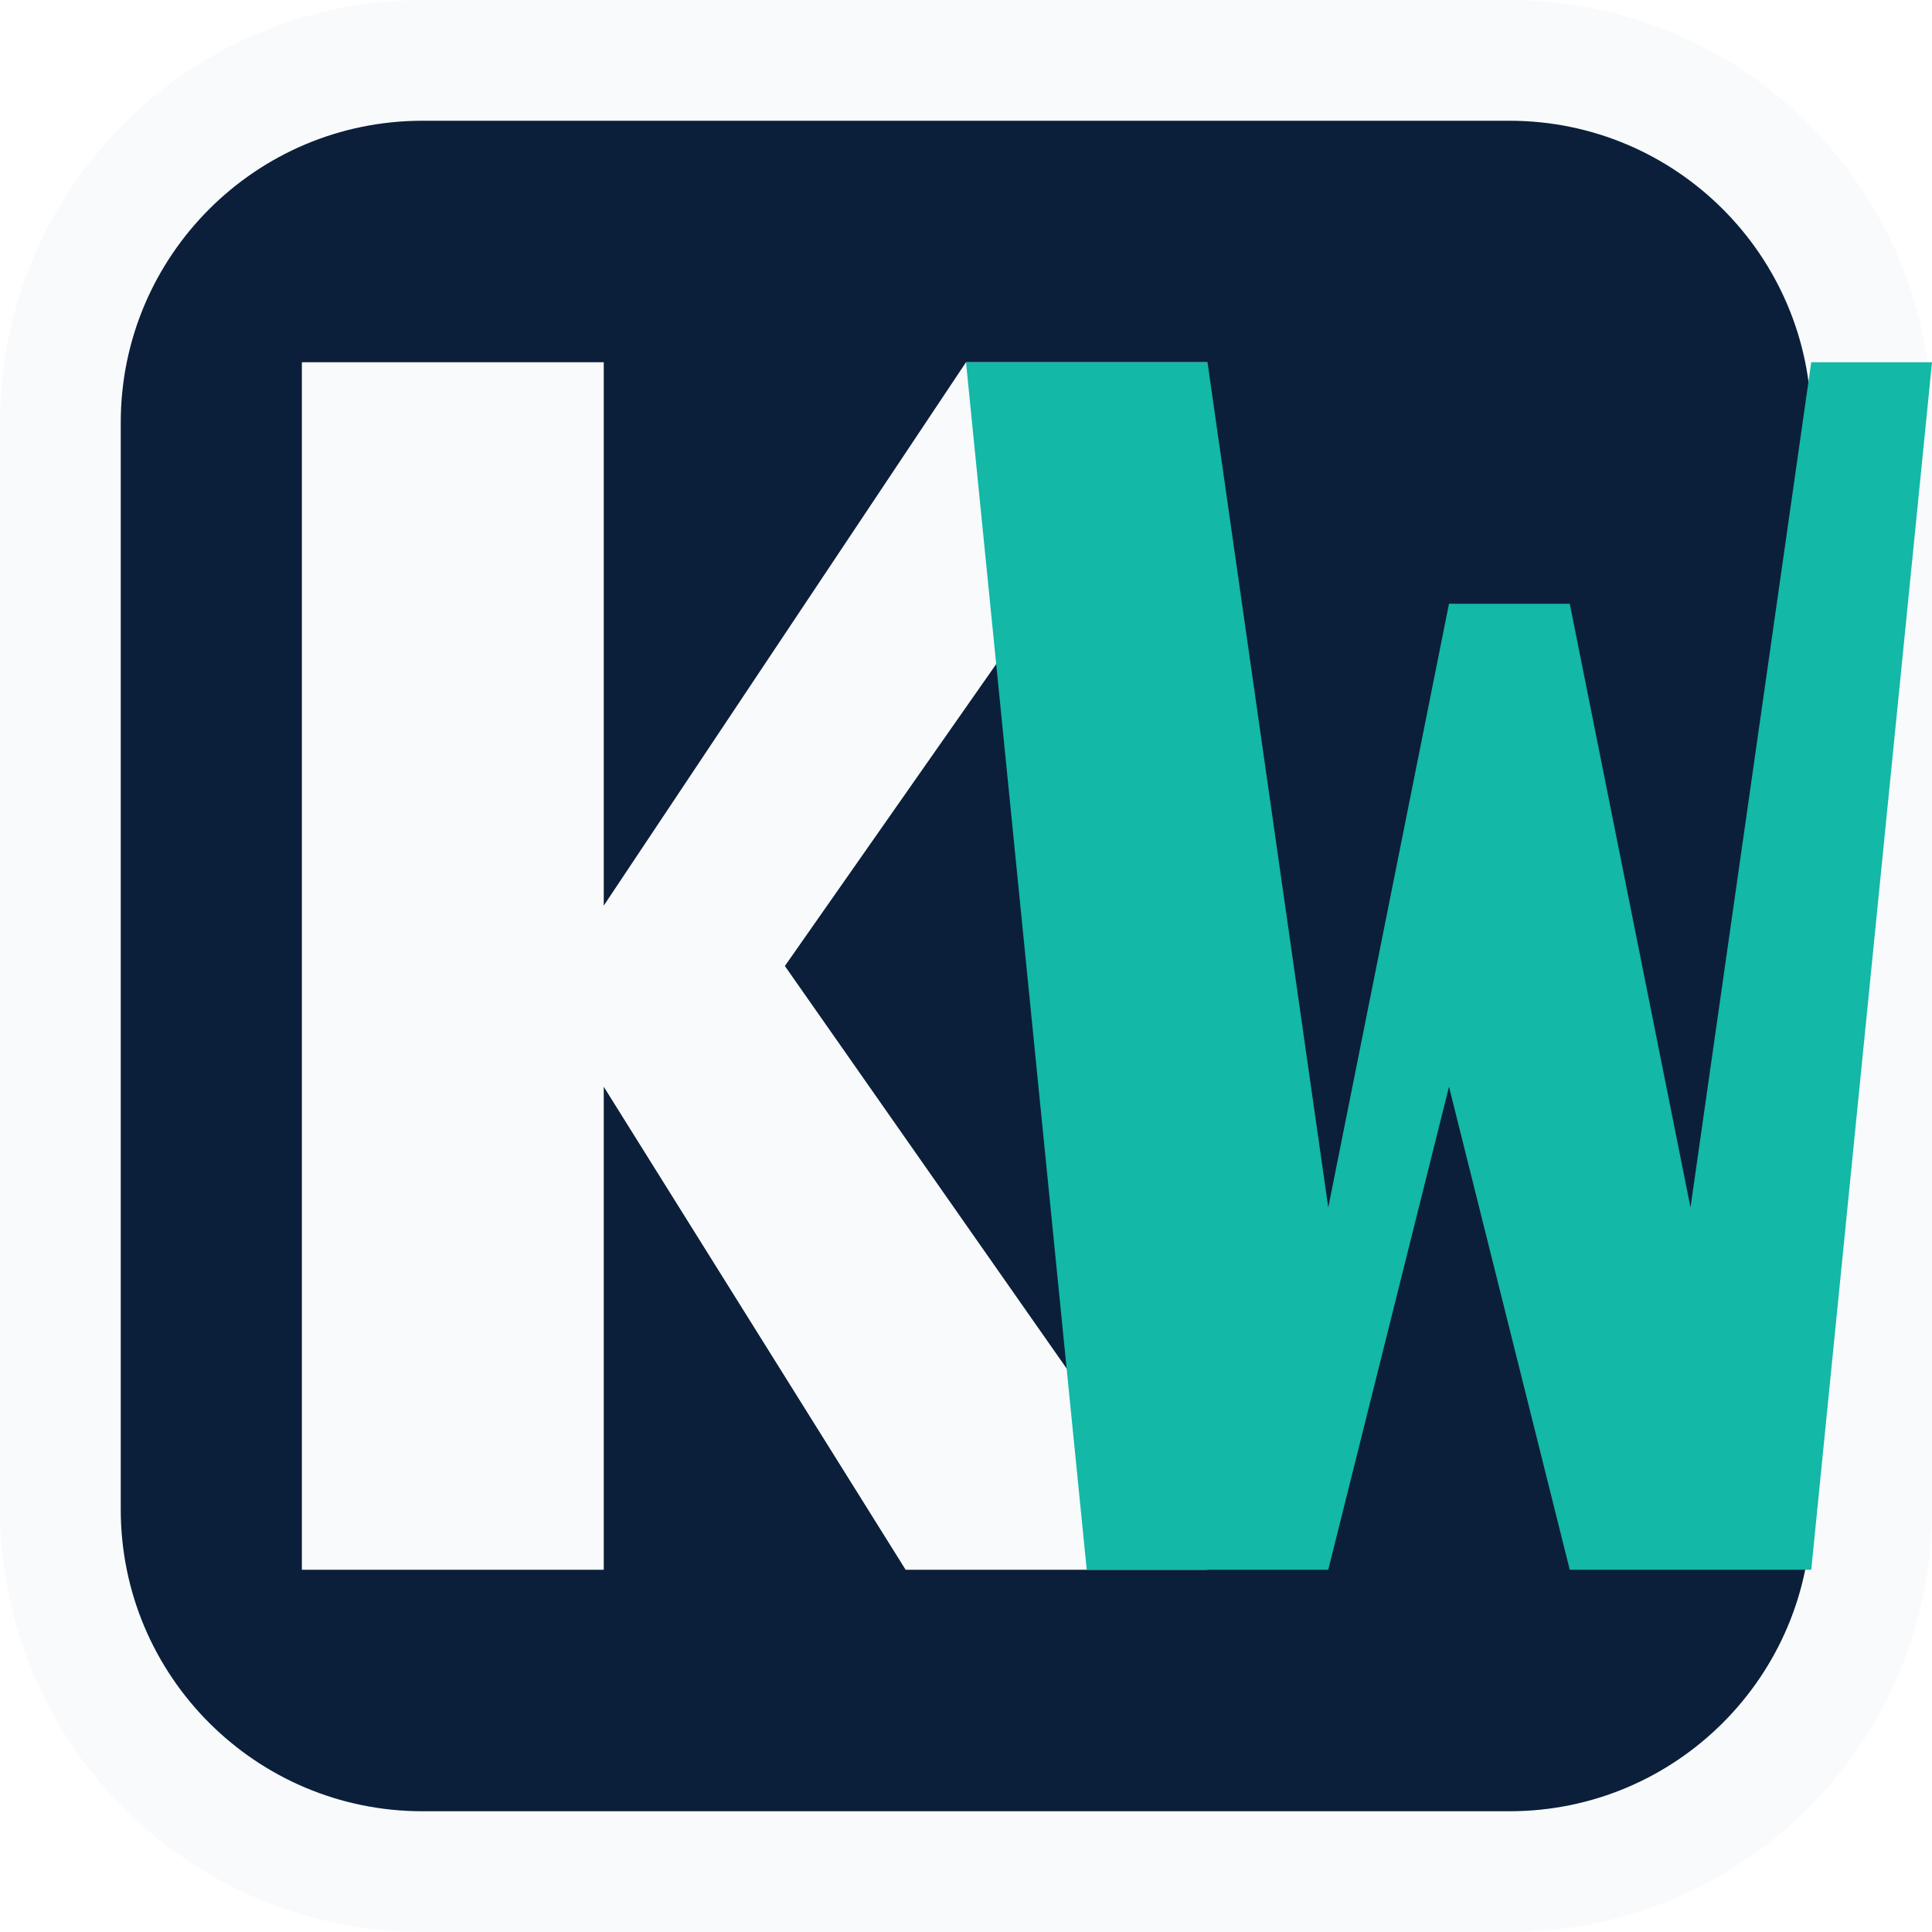
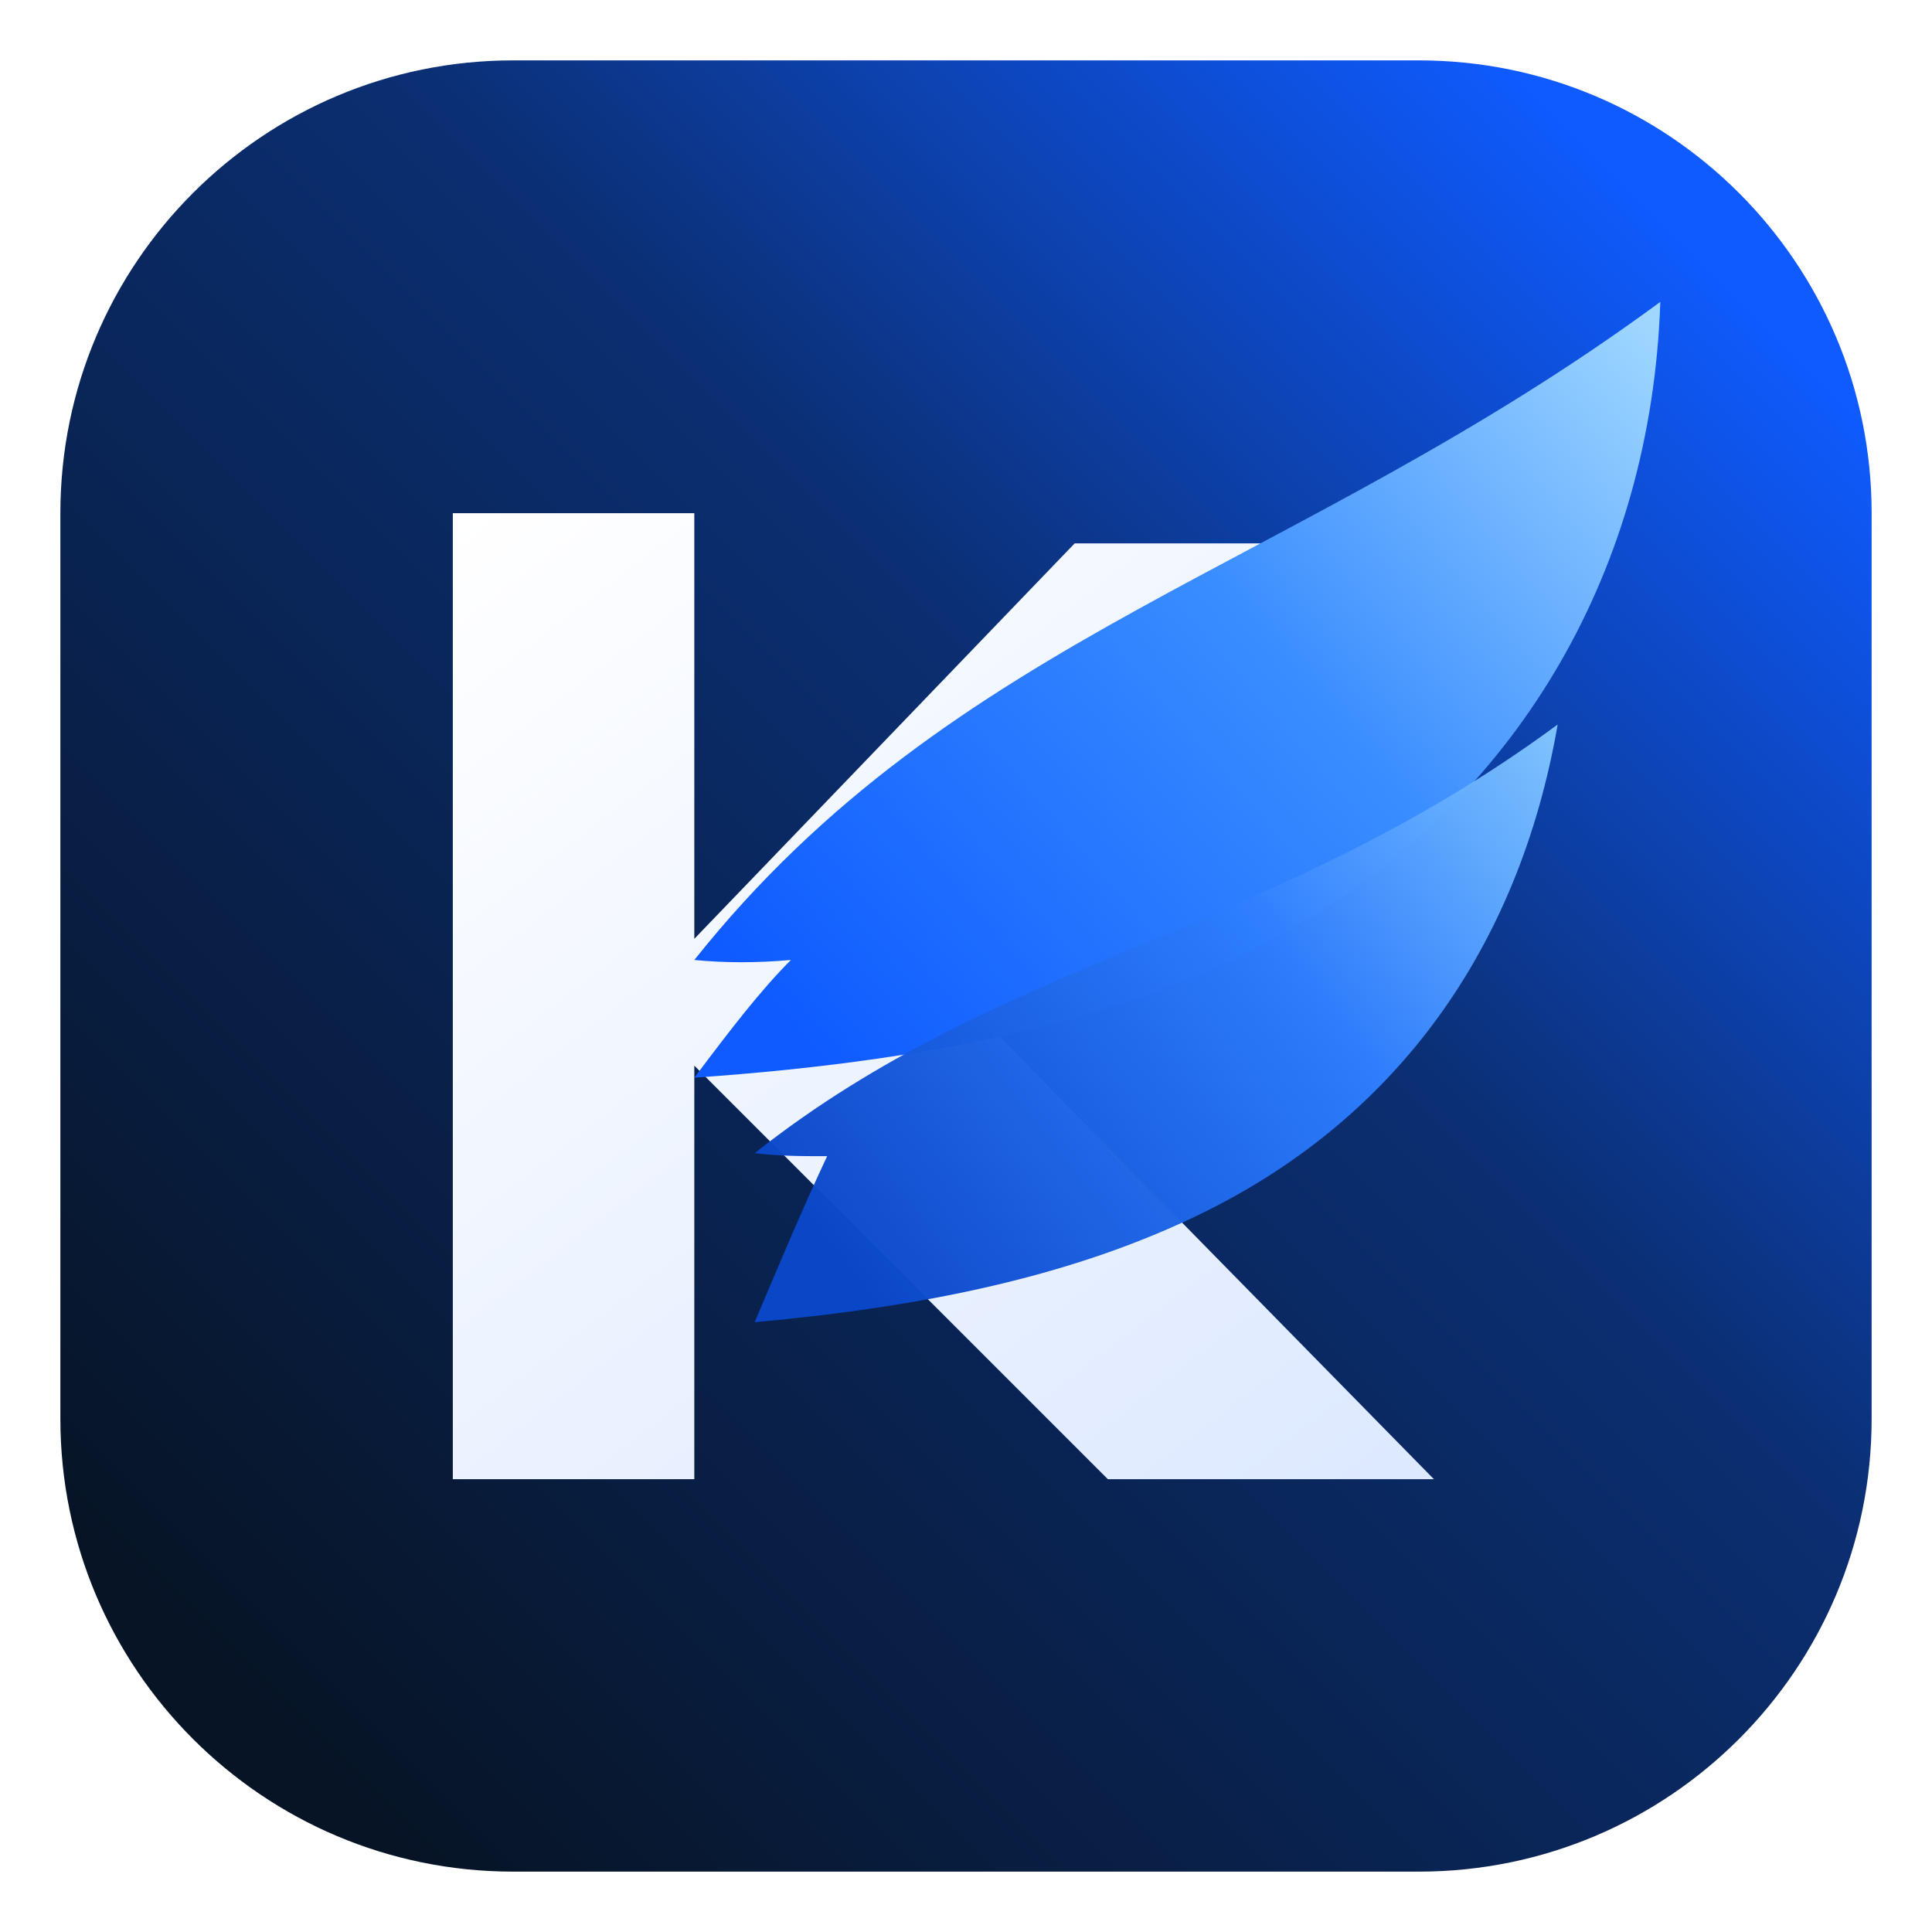
- <svg xmlns="http://www.w3.org/2000/svg" viewBox="0 0 16 16" role="img" aria-labelledby="title desc">
-   <rect x="0.5" y="0.5" width="15" height="15" rx="3" fill="#0B1F3A" stroke="#F8FAFC" />
-   <path fill="#F8FAFC" d="M2.5 3H5v4.5L8 3h2L6.5 8 10 13H7.5L5 9v4H2.5z" />
-   <path fill="#13B8A6" d="M8 3h2l1 7 1-5h1l1 5 1-7h1l-1 10h-2l-1-4-1 4H9z" />
+ <svg xmlns="http://www.w3.org/2000/svg" viewBox="0 0 64 64" role="img" aria-labelledby="title desc">
+   <defs>
+     <linearGradient id="bg" x1="8" y1="56" x2="56" y2="8" gradientUnits="userSpaceOnUse">
+       <stop offset="0" stop-color="#071426" />
+       <stop offset="0.62" stop-color="#0B2F73" />
+       <stop offset="1" stop-color="#0F5BFF" />
+     </linearGradient>
+     <linearGradient id="wingTop" x1="27" y1="35" x2="55" y2="11" gradientUnits="userSpaceOnUse">
+       <stop offset="0" stop-color="#0F5BFF" />
+       <stop offset="0.55" stop-color="#3A8DFF" />
+       <stop offset="1" stop-color="#9FD7FF" />
+     </linearGradient>
+     <linearGradient id="wingBottom" x1="28" y1="42" x2="51" y2="24" gradientUnits="userSpaceOnUse">
+       <stop offset="0" stop-color="#0A47C9" />
+       <stop offset="0.6" stop-color="#2D7DFF" />
+       <stop offset="1" stop-color="#7FC4FF" />
+     </linearGradient>
+     <linearGradient id="k" x1="15" y1="17" x2="42" y2="52" gradientUnits="userSpaceOnUse">
+       <stop offset="0" stop-color="#FFFFFF" />
+       <stop offset="1" stop-color="#DDE9FF" />
+     </linearGradient>
+   </defs>
+   <rect x="2" y="2" width="60" height="60" rx="15" fill="url(#bg)" />
+   <path fill="url(#k)" d="M15 17h8v14.1L35.6 18h10.2L31.5 32.7 47.5 49H36.7L23 35.3V49h-8z" />
+   <path fill="url(#wingTop)" d="M23 31.8C31.6 21 42.9 18.9 55 10c-.3 8.9-4.7 16.2-11.6 20.4-5.3 3.2-11.8 4.7-20.4 5.3 1.2-1.6 2.2-2.9 3.2-3.9-1.1.1-2.2.1-3.2 0z" />
+   <path fill="url(#wingBottom)" d="M25 38.2c8.2-6.5 17.1-7.2 26.6-14.2-1.3 7.5-5.4 13-11.6 16.1-4.4 2.2-9.5 3.2-15 3.7.8-1.9 1.6-3.8 2.4-5.5-.8 0-1.6 0-2.4-.1z" opacity=".98" />
</svg>
